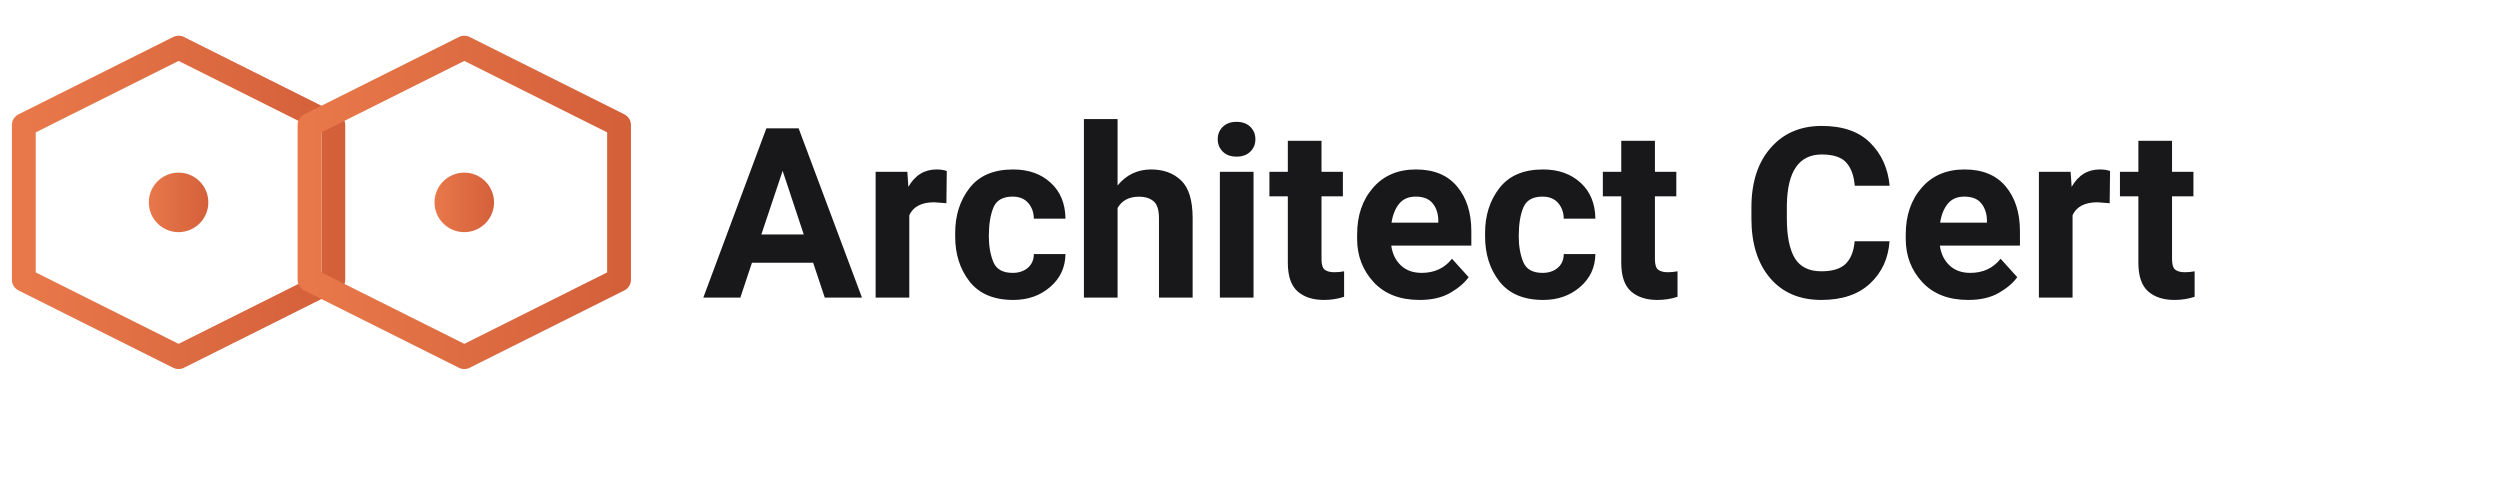
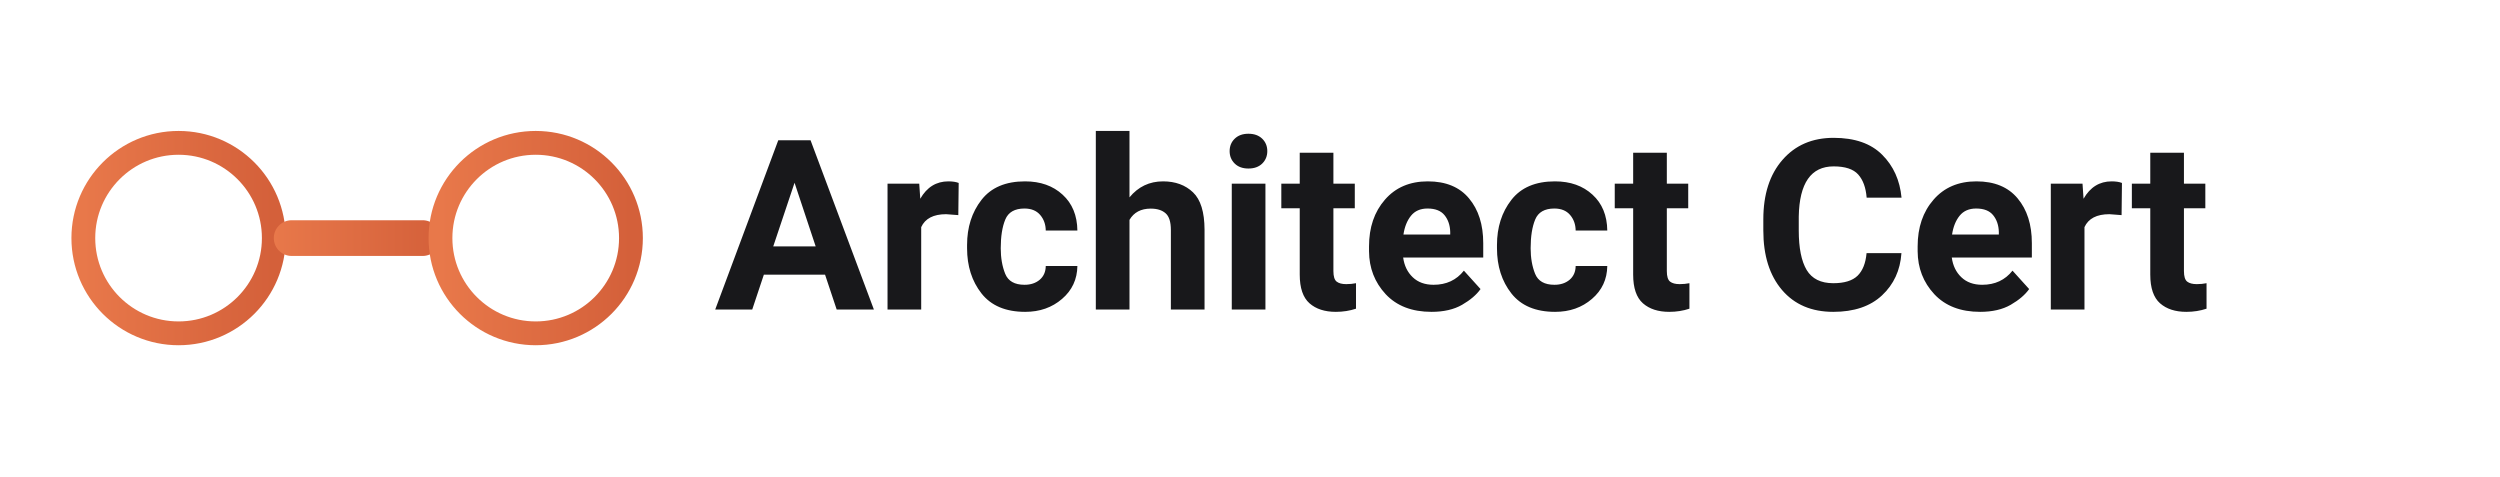
<svg xmlns="http://www.w3.org/2000/svg" viewBox="0 0 420 80" width="420" height="80">
  <defs>
    <linearGradient id="gradient-light" x1="0%" y1="0%" x2="100%" y2="0%">
      <stop offset="0%" style="stop-color:#E8784A" />
      <stop offset="100%" style="stop-color:#D4603A" />
    </linearGradient>
  </defs>
-   <polygon points="30,8 56,21 56,47 30,60 4,47 4,21" fill="none" stroke="url(#gradient-light)" stroke-width="4" stroke-linejoin="round" />
-   <polygon points="78,8 104,21 104,47 78,60 52,47 52,21" fill="none" stroke="url(#gradient-light)" stroke-width="4" stroke-linejoin="round" />
-   <line x1="56" y1="21" x2="52" y2="21" stroke="url(#gradient-light)" stroke-width="4" />
-   <line x1="56" y1="47" x2="52" y2="47" stroke="url(#gradient-light)" stroke-width="4" />
-   <circle cx="30" cy="34" r="5" fill="url(#gradient-light)" />
-   <circle cx="78" cy="34" r="5" fill="url(#gradient-light)" />
-   <line x1="35" y1="34" x2="73" y2="34" stroke="url(#gradient-light)" stroke-width="2.5" stroke-dasharray="4,3" />
-   <text x="118" y="50" font-family="-apple-system, BlinkMacSystemFont, 'Segoe UI', Roboto, sans-serif" font-size="40" font-weight="700" fill="#18181B">Architect Cert</text>
+   <circle cx="30" cy="40" r="16" fill="none" stroke="url(#gradient-light)" stroke-width="4" />
+   <rect x="46" y="37" width="28" height="6" rx="3" fill="url(#gradient-light)" />
+   <circle cx="90" cy="40" r="16" fill="none" stroke="url(#gradient-light)" stroke-width="4" />
+   <text x="120" y="52" font-family="-apple-system, BlinkMacSystemFont, 'Segoe UI', Roboto, sans-serif" font-size="40" font-weight="700" fill="#18181B">Architect Cert</text>
</svg>
